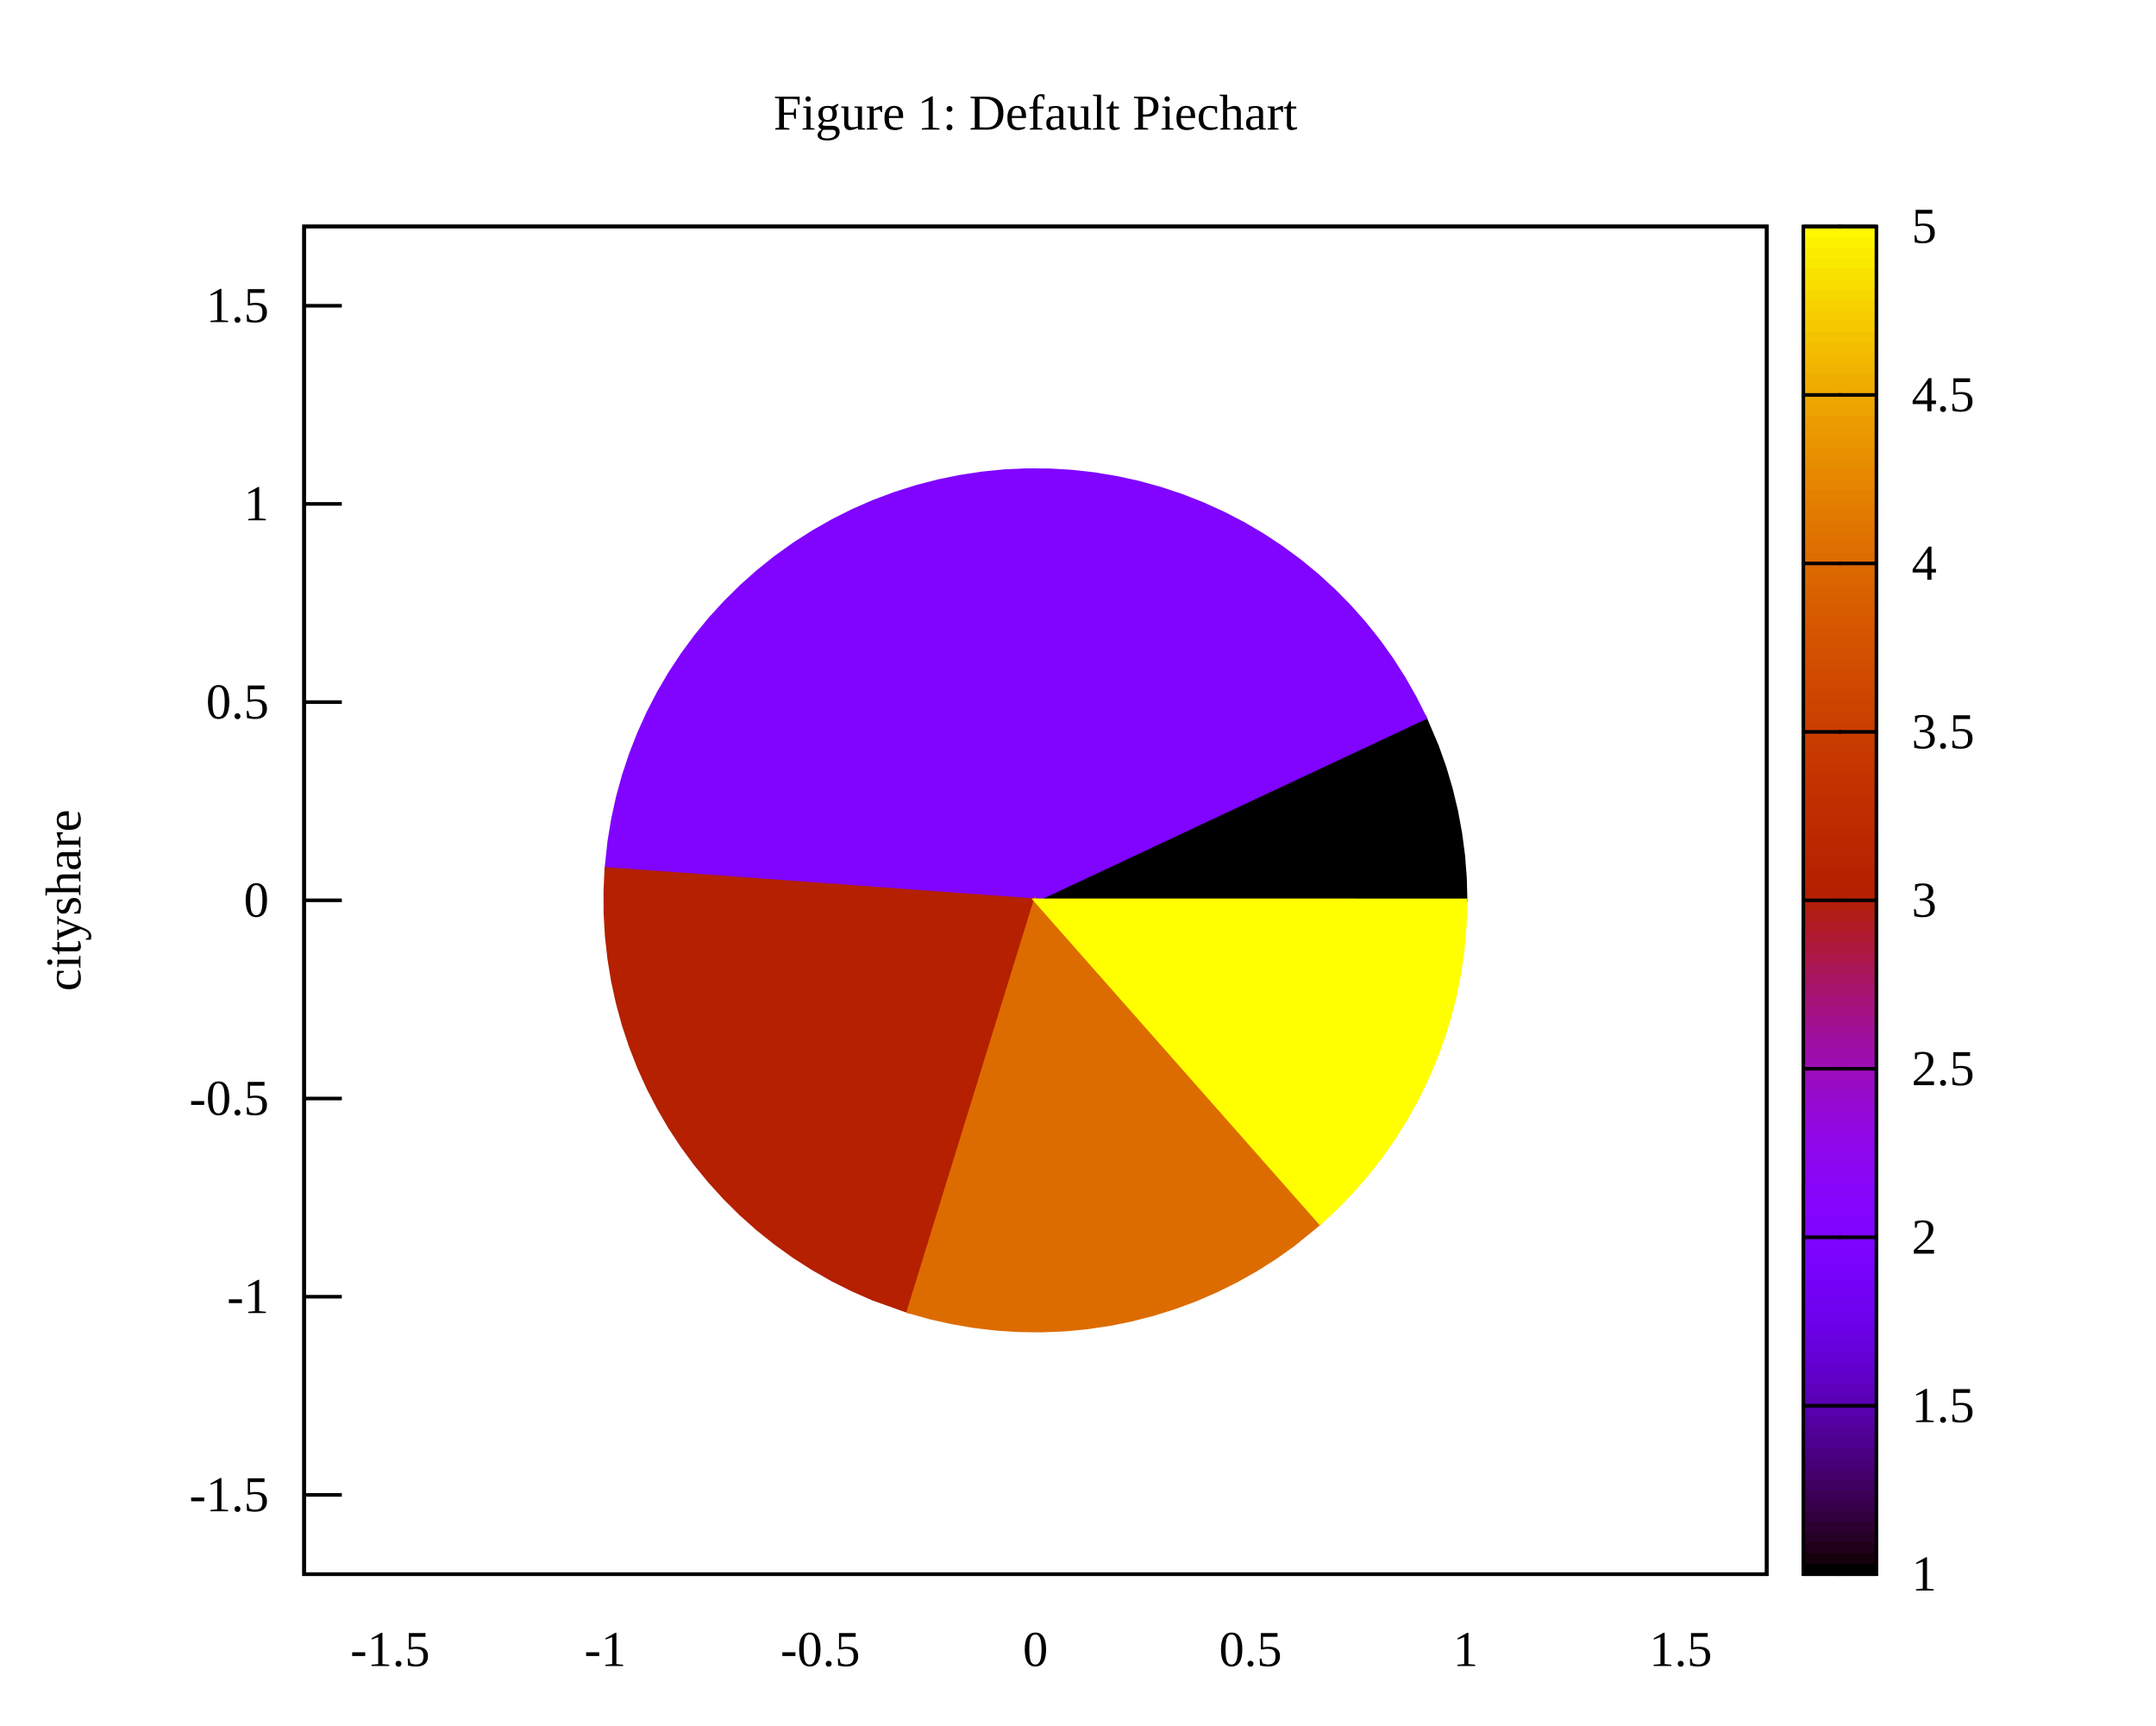
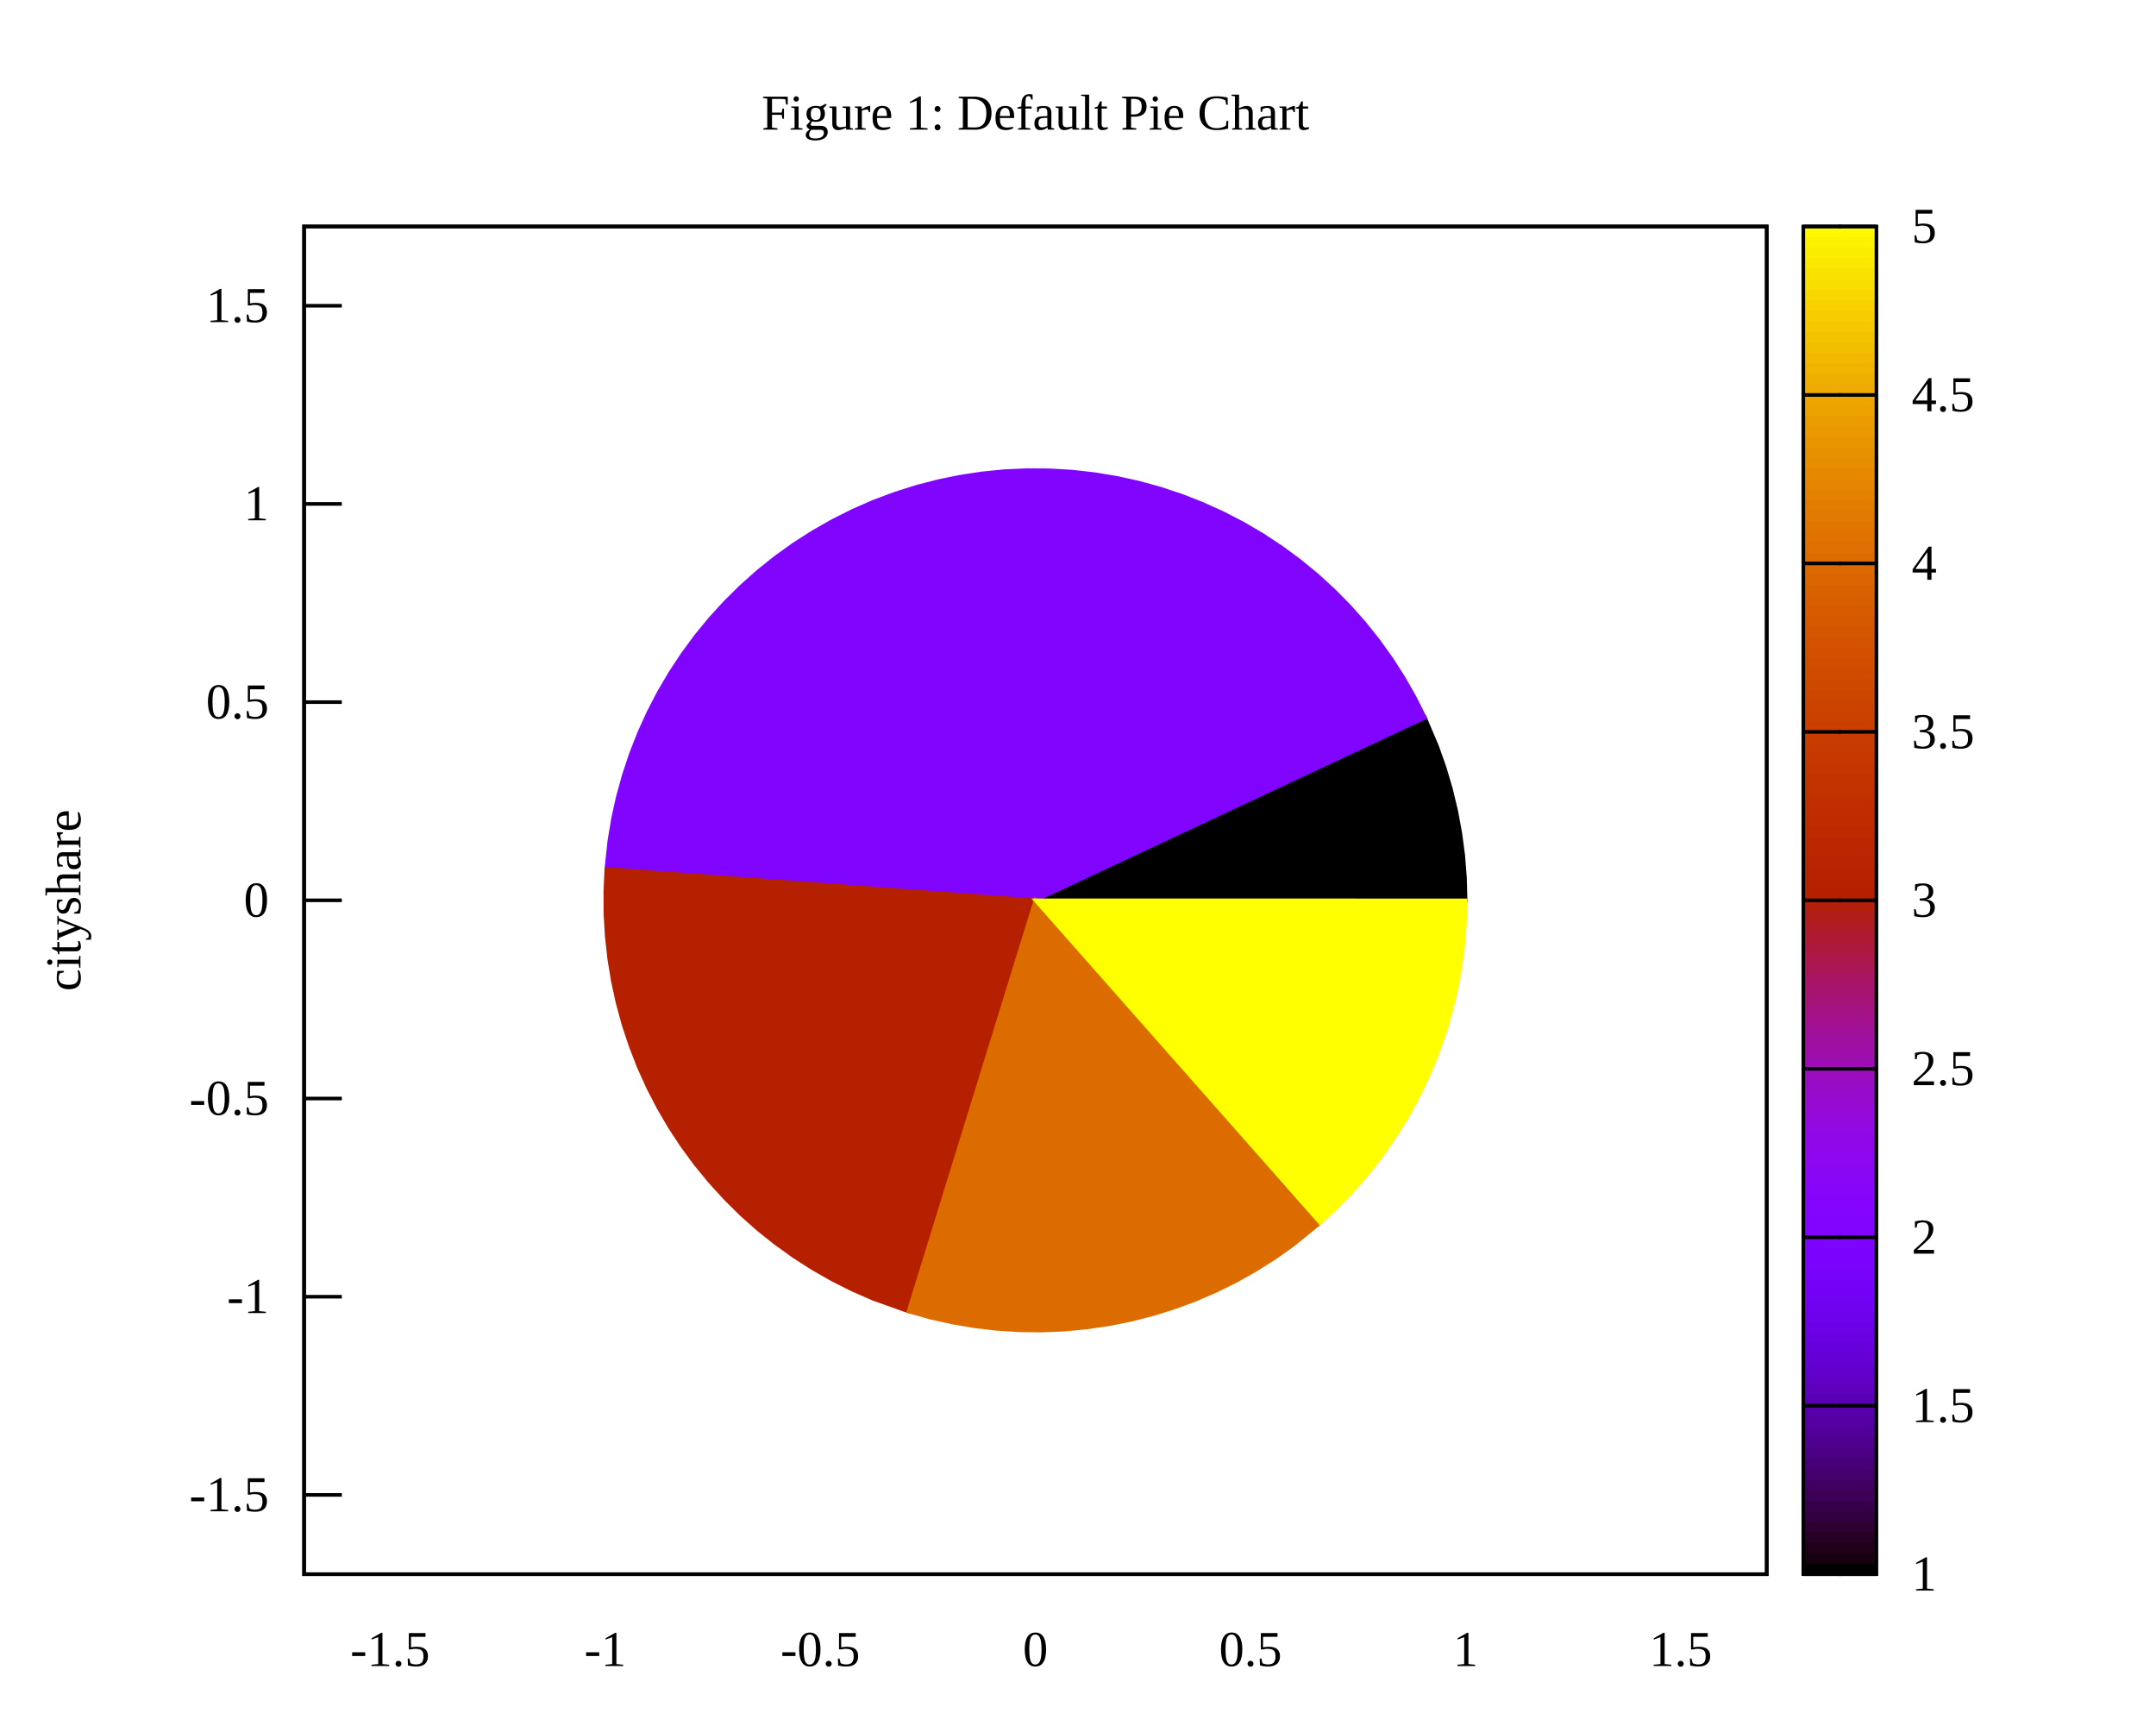
<svg xmlns="http://www.w3.org/2000/svg" xmlns:xlink="http://www.w3.org/1999/xlink" width="600" height="480" viewBox="0 0 600 480">
  <g id="gnuplot_canvas">
    <rect x="0" y="0" width="600" height="480" fill="none" />
    <defs>
      <circle id="gpDot" r="0.5" stroke-width="0.5" stroke="currentColor" />
      <path id="gpPt0" stroke-width="0.190" stroke="currentColor" d="M-1,0 h2 M0,-1 v2" />
      <path id="gpPt1" stroke-width="0.190" stroke="currentColor" d="M-1,-1 L1,1 M1,-1 L-1,1" />
      <path id="gpPt2" stroke-width="0.190" stroke="currentColor" d="M-1,0 L1,0 M0,-1 L0,1 M-1,-1 L1,1 M-1,1 L1,-1" />
      <rect id="gpPt3" stroke-width="0.190" stroke="currentColor" x="-1" y="-1" width="2" height="2" />
      <rect id="gpPt4" stroke-width="0.190" stroke="currentColor" fill="currentColor" x="-1" y="-1" width="2" height="2" />
      <circle id="gpPt5" stroke-width="0.190" stroke="currentColor" cx="0" cy="0" r="1" />
      <use xlink:href="#gpPt5" id="gpPt6" fill="currentColor" stroke="none" />
      <path id="gpPt7" stroke-width="0.190" stroke="currentColor" d="M0,-1.33 L-1.33,0.67 L1.33,0.67 z" />
      <use xlink:href="#gpPt7" id="gpPt8" fill="currentColor" stroke="none" />
      <use xlink:href="#gpPt7" id="gpPt9" stroke="currentColor" transform="rotate(180)" />
      <use xlink:href="#gpPt9" id="gpPt10" fill="currentColor" stroke="none" />
      <use xlink:href="#gpPt3" id="gpPt11" stroke="currentColor" transform="rotate(45)" />
      <use xlink:href="#gpPt11" id="gpPt12" fill="currentColor" stroke="none" />
      <path id="gpPt13" stroke-width="0.190" stroke="currentColor" d="M0,1.330 L1.265,0.411 L0.782,-1.067 L-0.782,-1.076 L-1.265,0.411 z" />
      <use xlink:href="#gpPt13" id="gpPt14" fill="currentColor" stroke="none" />
      <filter id="textbox" filterUnits="objectBoundingBox" x="0" y="0" height="1" width="1">
        <feFlood flood-color="white" flood-opacity="1" result="bgnd" />
        <feComposite in="SourceGraphic" in2="bgnd" operator="atop" />
      </filter>
      <filter id="greybox" filterUnits="objectBoundingBox" x="0" y="0" height="1" width="1">
        <feFlood flood-color="lightgrey" flood-opacity="1" result="grey" />
        <feComposite in="SourceGraphic" in2="grey" operator="atop" />
      </filter>
    </defs>
    <g fill="none" color="white" stroke="currentColor" stroke-width="1.00" stroke-linecap="butt" stroke-linejoin="miter">
</g>
    <g fill="none" color="black" stroke="currentColor" stroke-width="1.00" stroke-linecap="butt" stroke-linejoin="miter">
      <path stroke="black" d="M84.63,415.94 L95.13,415.94  " />
      <g transform="translate(74.84,420.49)" stroke="none" fill="black" font-family="Times New Roman" font-size="14.00" text-anchor="end">
        <text>
          <tspan font-family="Times New Roman">-1.5</tspan>
        </text>
      </g>
    </g>
    <g fill="none" color="black" stroke="currentColor" stroke-width="1.00" stroke-linecap="butt" stroke-linejoin="miter">
      <path stroke="black" d="M84.63,360.80 L95.13,360.80  " />
      <g transform="translate(74.84,365.35)" stroke="none" fill="black" font-family="Times New Roman" font-size="14.00" text-anchor="end">
        <text>
          <tspan font-family="Times New Roman">-1</tspan>
        </text>
      </g>
    </g>
    <g fill="none" color="black" stroke="currentColor" stroke-width="1.00" stroke-linecap="butt" stroke-linejoin="miter">
      <path stroke="black" d="M84.63,305.65 L95.13,305.65  " />
      <g transform="translate(74.84,310.20)" stroke="none" fill="black" font-family="Times New Roman" font-size="14.00" text-anchor="end">
        <text>
          <tspan font-family="Times New Roman">-0.5</tspan>
        </text>
      </g>
    </g>
    <g fill="none" color="black" stroke="currentColor" stroke-width="1.00" stroke-linecap="butt" stroke-linejoin="miter">
      <path stroke="black" d="M84.63,250.50 L95.13,250.50  " />
      <g transform="translate(74.84,255.05)" stroke="none" fill="black" font-family="Times New Roman" font-size="14.00" text-anchor="end">
        <text>
          <tspan font-family="Times New Roman"> 0</tspan>
        </text>
      </g>
    </g>
    <g fill="none" color="black" stroke="currentColor" stroke-width="1.00" stroke-linecap="butt" stroke-linejoin="miter">
      <path stroke="black" d="M84.63,195.36 L95.13,195.36  " />
      <g transform="translate(74.84,199.91)" stroke="none" fill="black" font-family="Times New Roman" font-size="14.00" text-anchor="end">
        <text>
          <tspan font-family="Times New Roman"> 0.5</tspan>
        </text>
      </g>
    </g>
    <g fill="none" color="black" stroke="currentColor" stroke-width="1.00" stroke-linecap="butt" stroke-linejoin="miter">
      <path stroke="black" d="M84.63,140.21 L95.13,140.21  " />
      <g transform="translate(74.84,144.76)" stroke="none" fill="black" font-family="Times New Roman" font-size="14.00" text-anchor="end">
        <text>
          <tspan font-family="Times New Roman"> 1</tspan>
        </text>
      </g>
    </g>
    <g fill="none" color="black" stroke="currentColor" stroke-width="1.00" stroke-linecap="butt" stroke-linejoin="miter">
      <path stroke="black" d="M84.63,85.07 L95.13,85.07  " />
      <g transform="translate(74.84,89.62)" stroke="none" fill="black" font-family="Times New Roman" font-size="14.00" text-anchor="end">
        <text>
          <tspan font-family="Times New Roman"> 1.5</tspan>
        </text>
      </g>
    </g>
    <g fill="none" color="black" stroke="currentColor" stroke-width="1.00" stroke-linecap="butt" stroke-linejoin="miter">
      <path stroke="black" d="M108.57,438.00 M108.57,63.01  " />
      <g transform="translate(108.57,463.55)" stroke="none" fill="black" font-family="Times New Roman" font-size="14.00" text-anchor="middle">
        <text>
          <tspan font-family="Times New Roman">-1.5</tspan>
        </text>
      </g>
    </g>
    <g fill="none" color="black" stroke="currentColor" stroke-width="1.00" stroke-linecap="butt" stroke-linejoin="miter">
      <path stroke="black" d="M168.43,438.00 M168.43,63.01  " />
      <g transform="translate(168.43,463.55)" stroke="none" fill="black" font-family="Times New Roman" font-size="14.00" text-anchor="middle">
        <text>
          <tspan font-family="Times New Roman">-1</tspan>
        </text>
      </g>
    </g>
    <g fill="none" color="black" stroke="currentColor" stroke-width="1.00" stroke-linecap="butt" stroke-linejoin="miter">
      <path stroke="black" d="M228.29,438.00 M228.29,63.01  " />
      <g transform="translate(228.29,463.55)" stroke="none" fill="black" font-family="Times New Roman" font-size="14.00" text-anchor="middle">
        <text>
          <tspan font-family="Times New Roman">-0.5</tspan>
        </text>
      </g>
    </g>
    <g fill="none" color="black" stroke="currentColor" stroke-width="1.00" stroke-linecap="butt" stroke-linejoin="miter">
      <path stroke="black" d="M288.15,438.00 M288.15,63.01  " />
      <g transform="translate(288.15,463.55)" stroke="none" fill="black" font-family="Times New Roman" font-size="14.00" text-anchor="middle">
        <text>
          <tspan font-family="Times New Roman"> 0</tspan>
        </text>
      </g>
    </g>
    <g fill="none" color="black" stroke="currentColor" stroke-width="1.00" stroke-linecap="butt" stroke-linejoin="miter">
      <path stroke="black" d="M348.01,438.00 M348.01,63.01  " />
      <g transform="translate(348.01,463.55)" stroke="none" fill="black" font-family="Times New Roman" font-size="14.00" text-anchor="middle">
        <text>
          <tspan font-family="Times New Roman"> 0.5</tspan>
        </text>
      </g>
    </g>
    <g fill="none" color="black" stroke="currentColor" stroke-width="1.00" stroke-linecap="butt" stroke-linejoin="miter">
      <path stroke="black" d="M407.87,438.00 M407.87,63.01  " />
      <g transform="translate(407.87,463.55)" stroke="none" fill="black" font-family="Times New Roman" font-size="14.00" text-anchor="middle">
        <text>
          <tspan font-family="Times New Roman"> 1</tspan>
        </text>
      </g>
    </g>
    <g fill="none" color="black" stroke="currentColor" stroke-width="1.00" stroke-linecap="butt" stroke-linejoin="miter">
      <path stroke="black" d="M467.73,438.00 M467.73,63.01  " />
      <g transform="translate(467.73,463.55)" stroke="none" fill="black" font-family="Times New Roman" font-size="14.00" text-anchor="middle">
        <text>
          <tspan font-family="Times New Roman"> 1.5</tspan>
        </text>
      </g>
    </g>
    <g fill="none" color="black" stroke="currentColor" stroke-width="1.00" stroke-linecap="butt" stroke-linejoin="miter">
</g>
    <g fill="none" color="black" stroke="currentColor" stroke-width="1.00" stroke-linecap="butt" stroke-linejoin="miter">
      <path stroke="black" d="M84.63,63.01 L84.63,438.00 L491.67,438.00 L491.67,63.01 L84.63,63.01 Z  " />
    </g>
    <g fill="none" color="black" stroke="currentColor" stroke-width="1.00" stroke-linecap="butt" stroke-linejoin="miter">
</g>
    <g id="gnuplot_plot_1" fill="none">
      <g fill="none" color="black" stroke="currentColor" stroke-width="1.00" stroke-linecap="butt" stroke-linejoin="miter">
        <g stroke="none" shape-rendering="crispEdges">
          <polygon fill="rgb(  0,   0,   0)" points="407.87,250.50 407.70,244.24 407.21,237.99 406.39,231.78 405.25,225.61 403.79,219.52 402.01,213.51 399.91,207.60 396.55,199.69 288.15,250.50 " />
        </g>
        <path stroke="rgb(  0,   0,   0)" d="M407.87,250.50 L407.70,244.24 L407.21,237.99 L406.39,231.78 L405.25,225.61 L403.79,219.52 L402.01,213.51 L399.91,207.60   L396.55,199.69 L288.15,250.50 L407.87,250.50 Z  " />
        <g stroke="none" shape-rendering="crispEdges">
          <polygon fill="rgb(128,   4, 255)" points="396.55,199.69 393.74,194.09 390.64,188.64 387.26,183.36 383.61,178.26 379.70,173.36 375.54,168.68 371.13,164.22 366.51,159.99 361.66,156.02 356.61,152.30 351.38,148.85 345.97,145.68 340.41,142.80 334.70,140.21 328.86,137.92 322.92,135.95 316.87,134.28 310.75,132.94 304.57,131.92 298.34,131.22 292.08,130.85 285.81,130.81 279.55,131.09 273.31,131.71 267.12,132.65 260.98,133.91 254.91,135.49 248.94,137.39 243.07,139.59 237.33,142.10 231.73,144.91 226.28,148.01 221.00,151.39 215.90,155.04 211.00,158.95 206.32,163.11 201.86,167.52 197.63,172.14 193.66,176.99 189.94,182.04 186.49,187.27 183.32,192.68 180.44,198.24 177.85,203.95 175.56,209.79 173.59,215.73 171.92,221.78 170.58,227.90 169.56,234.08 168.74,241.77 288.15,250.50 " />
        </g>
        <path stroke="rgb(128,   4, 255)" d="M396.55,199.69 L393.74,194.09 L390.64,188.64 L387.26,183.36 L383.61,178.26 L379.70,173.36 L375.54,168.68 L371.13,164.22   L366.51,159.99 L361.66,156.02 L356.61,152.30 L351.38,148.85 L345.97,145.68 L340.41,142.80 L334.70,140.21 L328.86,137.92   L322.92,135.95 L316.87,134.28 L310.75,132.94 L304.57,131.92 L298.34,131.22 L292.08,130.85 L285.81,130.81 L279.55,131.09   L273.31,131.71 L267.12,132.65 L260.98,133.91 L254.91,135.49 L248.94,137.39 L243.07,139.59 L237.33,142.10 L231.73,144.91   L226.28,148.01 L221.00,151.39 L215.90,155.04 L211.00,158.95 L206.32,163.11 L201.86,167.52 L197.63,172.14 L193.66,176.99   L189.94,182.04 L186.49,187.27 L183.32,192.68 L180.44,198.24 L177.85,203.95 L175.56,209.79 L173.59,215.73 L171.92,221.78   L170.58,227.90 L169.56,234.08 L168.74,241.77 L288.15,250.50 L396.55,199.69 Z  " />
        <g stroke="none" shape-rendering="crispEdges">
          <polygon fill="rgb(180,  32,   0)" points="168.74,241.77 168.45,248.03 168.48,254.29 168.85,260.55 169.54,266.78 170.55,272.97 171.89,279.09 173.54,285.14 175.51,291.09 177.79,296.93 180.37,302.64 183.25,308.21 186.41,313.62 189.85,318.85 193.57,323.91 197.54,328.75 201.76,333.39 206.21,337.80 210.89,341.97 215.79,345.88 220.88,349.54 226.15,352.92 231.60,356.03 237.20,358.84 242.94,361.36 252.82,364.89 288.15,250.50 " />
        </g>
        <path stroke="rgb(180,  32,   0)" d="M168.74,241.77 L168.45,248.03 L168.48,254.29 L168.85,260.55 L169.54,266.78 L170.55,272.97 L171.89,279.09 L173.54,285.14   L175.51,291.09 L177.79,296.93 L180.37,302.64 L183.25,308.21 L186.41,313.62 L189.85,318.85 L193.57,323.91 L197.54,328.75   L201.76,333.39 L206.21,337.80 L210.89,341.97 L215.79,345.88 L220.88,349.54 L226.15,352.92 L231.60,356.03 L237.20,358.84   L242.94,361.36 L252.82,364.89 L288.15,250.50 L168.74,241.77 Z  " />
        <g stroke="none" shape-rendering="crispEdges">
          <polygon fill="rgb(221, 108,   0)" points="252.82,364.89 258.85,366.59 264.97,367.96 271.15,369.01 277.37,369.74 283.63,370.14 289.89,370.21 296.16,369.96 302.40,369.37 308.60,368.46 314.74,367.23 320.82,365.68 326.80,363.81 332.68,361.63 338.43,359.15 344.05,356.37 349.51,353.30 354.81,349.95 359.92,346.32 367.38,340.25 288.15,250.50 " />
        </g>
        <path stroke="rgb(221, 108,   0)" d="M252.82,364.89 L258.85,366.59 L264.97,367.96 L271.15,369.01 L277.37,369.74 L283.63,370.14 L289.89,370.21 L296.16,369.96   L302.40,369.37 L308.60,368.46 L314.74,367.23 L320.82,365.68 L326.80,363.81 L332.68,361.63 L338.43,359.15 L344.05,356.37   L349.51,353.30 L354.81,349.95 L359.92,346.32 L367.38,340.25 L288.15,250.50 L252.82,364.89 Z  " />
        <g stroke="none" shape-rendering="crispEdges">
          <polygon fill="rgb(255, 255,   0)" points="367.38,340.25 371.97,335.98 376.33,331.48 380.45,326.75 384.31,321.81 387.91,316.68 391.24,311.37 394.28,305.89 397.04,300.26 399.49,294.50 401.64,288.61 403.48,282.62 405.00,276.54 406.20,270.38 407.08,264.18 407.63,257.93 407.87,250.51 288.15,250.50 " />
        </g>
        <path stroke="rgb(255, 255,   0)" d="M367.38,340.25 L371.97,335.98 L376.33,331.48 L380.45,326.75 L384.31,321.81 L387.91,316.68 L391.24,311.37 L394.28,305.89   L397.04,300.26 L399.49,294.50 L401.64,288.61 L403.48,282.62 L405.00,276.54 L406.20,270.38 L407.08,264.18 L407.63,257.93   L407.87,250.51 L288.15,250.50 L367.38,340.25 Z  " />
      </g>
    </g>
    <g fill="none" color="white" stroke="rgb(255, 255,   0)" stroke-width="2.00" stroke-linecap="butt" stroke-linejoin="miter">
</g>
    <g fill="none" color="black" stroke="currentColor" stroke-width="2.00" stroke-linecap="butt" stroke-linejoin="miter">
</g>
    <g fill="none" color="black" stroke="black" stroke-width="1.00" stroke-linecap="butt" stroke-linejoin="miter">
</g>
    <g fill="none" color="black" stroke="currentColor" stroke-width="1.00" stroke-linecap="butt" stroke-linejoin="miter">
      <path stroke="black" d="M84.63,63.01 L84.63,438.00 L491.67,438.00 L491.67,63.01 L84.63,63.01 Z  " />
      <g transform="translate(22.38,250.51) rotate(270.00)" stroke="none" fill="black" font-family="Times New Roman" font-size="14.00" text-anchor="middle">
        <text>
          <tspan font-family="Times New Roman">cityshare</tspan>
        </text>
      </g>
    </g>
    <g fill="none" color="black" stroke="currentColor" stroke-width="1.00" stroke-linecap="butt" stroke-linejoin="miter">
</g>
    <g fill="none" color="black" stroke="currentColor" stroke-width="1.00" stroke-linecap="butt" stroke-linejoin="miter">
      <g stroke="none" shape-rendering="crispEdges">
        <polygon fill="rgb(  0,   0,   0)" points="501.85,438.00 522.20,438.00 522.20,435.07 501.85,435.07 " />
        <polygon fill="rgb( 23,   0,  13)" points="501.85,435.08 522.20,435.08 522.20,432.14 501.85,432.14 " />
        <polygon fill="rgb( 32,   0,  25)" points="501.85,432.15 522.20,432.15 522.20,429.21 501.85,429.21 " />
        <polygon fill="rgb( 39,   0,  37)" points="501.85,429.22 522.20,429.22 522.20,426.28 501.85,426.28 " />
        <polygon fill="rgb( 45,   0,  50)" points="501.85,426.29 522.20,426.29 522.20,423.35 501.85,423.35 " />
        <polygon fill="rgb( 50,   0,  62)" points="501.85,423.36 522.20,423.36 522.20,420.42 501.85,420.42 " />
        <polygon fill="rgb( 55,   0,  74)" points="501.85,420.43 522.20,420.43 522.20,417.49 501.85,417.49 " />
        <polygon fill="rgb( 60,   0,  86)" points="501.85,417.50 522.20,417.50 522.20,414.56 501.85,414.56 " />
        <polygon fill="rgb( 64,   0,  98)" points="501.85,414.57 522.20,414.57 522.20,411.63 501.85,411.63 " />
        <polygon fill="rgb( 68,   0, 109)" points="501.85,411.64 522.20,411.64 522.20,408.70 501.85,408.70 " />
        <polygon fill="rgb( 71,   0, 120)" points="501.85,408.71 522.20,408.71 522.20,405.77 501.85,405.77 " />
        <polygon fill="rgb( 75,   0, 131)" points="501.85,405.78 522.20,405.78 522.20,402.84 501.85,402.84 " />
        <polygon fill="rgb( 78,   0, 142)" points="501.85,402.85 522.20,402.85 522.20,399.91 501.85,399.91 " />
        <polygon fill="rgb( 81,   0, 152)" points="501.85,399.92 522.20,399.92 522.20,396.98 501.85,396.98 " />
        <polygon fill="rgb( 84,   0, 162)" points="501.85,396.99 522.20,396.99 522.20,394.05 501.85,394.05 " />
        <polygon fill="rgb( 87,   0, 171)" points="501.85,394.06 522.20,394.06 522.20,391.12 501.85,391.12 " />
        <polygon fill="rgb( 90,   0, 180)" points="501.85,391.13 522.20,391.13 522.20,388.19 501.85,388.19 " />
        <polygon fill="rgb( 93,   1, 189)" points="501.85,388.20 522.20,388.20 522.20,385.26 501.85,385.26 " />
        <polygon fill="rgb( 96,   1, 197)" points="501.85,385.27 522.20,385.27 522.20,382.33 501.85,382.33 " />
        <polygon fill="rgb( 98,   1, 205)" points="501.85,382.34 522.20,382.34 522.20,379.40 501.85,379.40 " />
        <polygon fill="rgb(101,   1, 212)" points="501.85,379.41 522.20,379.41 522.20,376.47 501.85,376.47 " />
        <polygon fill="rgb(103,   1, 219)" points="501.85,376.48 522.20,376.48 522.20,373.54 501.85,373.54 " />
        <polygon fill="rgb(106,   1, 225)" points="501.85,373.55 522.20,373.55 522.20,370.61 501.85,370.61 " />
        <polygon fill="rgb(108,   1, 231)" points="501.85,370.62 522.20,370.62 522.20,367.68 501.85,367.68 " />
        <polygon fill="rgb(110,   2, 236)" points="501.85,367.69 522.20,367.69 522.20,364.75 501.85,364.75 " />
        <polygon fill="rgb(113,   2, 240)" points="501.85,364.76 522.20,364.76 522.20,361.83 501.85,361.83 " />
        <polygon fill="rgb(115,   2, 244)" points="501.85,361.84 522.20,361.84 522.20,358.90 501.85,358.90 " />
        <polygon fill="rgb(117,   2, 247)" points="501.85,358.91 522.20,358.91 522.20,355.97 501.85,355.97 " />
        <polygon fill="rgb(119,   3, 250)" points="501.85,355.98 522.20,355.98 522.20,353.04 501.85,353.04 " />
        <polygon fill="rgb(121,   3, 252)" points="501.85,353.05 522.20,353.05 522.20,350.11 501.85,350.11 " />
        <polygon fill="rgb(123,   3, 254)" points="501.85,350.12 522.20,350.12 522.20,347.18 501.85,347.18 " />
        <polygon fill="rgb(125,   4, 255)" points="501.85,347.19 522.20,347.19 522.20,344.25 501.85,344.25 " />
        <polygon fill="rgb(128,   4, 255)" points="501.85,344.26 522.20,344.26 522.20,341.32 501.85,341.32 " />
        <polygon fill="rgb(129,   4, 255)" points="501.85,341.33 522.20,341.33 522.20,338.39 501.85,338.39 " />
        <polygon fill="rgb(131,   5, 254)" points="501.85,338.40 522.20,338.40 522.20,335.46 501.85,335.46 " />
        <polygon fill="rgb(133,   5, 252)" points="501.85,335.47 522.20,335.47 522.20,332.53 501.85,332.53 " />
        <polygon fill="rgb(135,   6, 250)" points="501.85,332.54 522.20,332.54 522.20,329.60 501.85,329.60 " />
        <polygon fill="rgb(137,   6, 247)" points="501.85,329.61 522.20,329.61 522.20,326.67 501.85,326.67 " />
        <polygon fill="rgb(139,   7, 244)" points="501.85,326.68 522.20,326.68 522.20,323.74 501.85,323.74 " />
        <polygon fill="rgb(141,   7, 240)" points="501.85,323.75 522.20,323.75 522.20,320.81 501.85,320.81 " />
        <polygon fill="rgb(143,   8, 236)" points="501.85,320.82 522.20,320.82 522.20,317.88 501.85,317.88 " />
        <polygon fill="rgb(144,   8, 231)" points="501.85,317.89 522.20,317.89 522.20,314.95 501.85,314.95 " />
        <polygon fill="rgb(146,   9, 225)" points="501.85,314.96 522.20,314.96 522.20,312.02 501.85,312.02 " />
        <polygon fill="rgb(148,  10, 219)" points="501.85,312.03 522.20,312.03 522.20,309.09 501.85,309.09 " />
        <polygon fill="rgb(150,  10, 212)" points="501.85,309.10 522.20,309.10 522.20,306.16 501.85,306.16 " />
        <polygon fill="rgb(151,  11, 205)" points="501.85,306.17 522.20,306.17 522.20,303.23 501.85,303.23 " />
        <polygon fill="rgb(153,  12, 197)" points="501.85,303.24 522.20,303.24 522.20,300.30 501.85,300.30 " />
        <polygon fill="rgb(155,  13, 189)" points="501.85,300.31 522.20,300.31 522.20,297.37 501.85,297.37 " />
        <polygon fill="rgb(156,  13, 180)" points="501.85,297.38 522.20,297.38 522.20,294.44 501.85,294.44 " />
        <polygon fill="rgb(158,  14, 171)" points="501.85,294.45 522.20,294.45 522.20,291.51 501.85,291.51 " />
        <polygon fill="rgb(159,  15, 162)" points="501.85,291.52 522.20,291.52 522.20,288.58 501.85,288.58 " />
        <polygon fill="rgb(161,  16, 152)" points="501.85,288.59 522.20,288.59 522.20,285.66 501.85,285.66 " />
        <polygon fill="rgb(163,  17, 142)" points="501.85,285.67 522.20,285.67 522.20,282.73 501.85,282.73 " />
        <polygon fill="rgb(164,  18, 131)" points="501.85,282.74 522.20,282.74 522.20,279.80 501.85,279.80 " />
        <polygon fill="rgb(166,  19, 120)" points="501.85,279.81 522.20,279.81 522.20,276.87 501.85,276.87 " />
        <polygon fill="rgb(167,  20, 109)" points="501.85,276.88 522.20,276.88 522.20,273.94 501.85,273.94 " />
        <polygon fill="rgb(169,  21,  98)" points="501.85,273.95 522.20,273.95 522.20,271.01 501.85,271.01 " />
        <polygon fill="rgb(170,  23,  86)" points="501.85,271.02 522.20,271.02 522.20,268.08 501.85,268.08 " />
        <polygon fill="rgb(172,  24,  74)" points="501.85,268.09 522.20,268.09 522.20,265.15 501.85,265.15 " />
        <polygon fill="rgb(173,  25,  62)" points="501.85,265.16 522.20,265.16 522.20,262.22 501.85,262.22 " />
        <polygon fill="rgb(175,  26,  50)" points="501.85,262.23 522.20,262.23 522.20,259.29 501.85,259.29 " />
        <polygon fill="rgb(176,  28,  37)" points="501.85,259.30 522.20,259.30 522.20,256.36 501.85,256.36 " />
        <polygon fill="rgb(177,  29,  25)" points="501.85,256.37 522.20,256.37 522.20,253.43 501.85,253.43 " />
        <polygon fill="rgb(179,  30,  13)" points="501.85,253.44 522.20,253.44 522.20,250.50 501.85,250.50 " />
        <polygon fill="rgb(180,  32,   0)" points="501.85,250.51 522.20,250.51 522.20,247.57 501.85,247.57 " />
        <polygon fill="rgb(182,  33,   0)" points="501.85,247.58 522.20,247.58 522.20,244.64 501.85,244.64 " />
        <polygon fill="rgb(183,  35,   0)" points="501.85,244.65 522.20,244.65 522.20,241.71 501.85,241.71 " />
        <polygon fill="rgb(184,  37,   0)" points="501.85,241.72 522.20,241.72 522.20,238.78 501.85,238.78 " />
        <polygon fill="rgb(186,  38,   0)" points="501.85,238.79 522.20,238.79 522.20,235.85 501.85,235.85 " />
        <polygon fill="rgb(187,  40,   0)" points="501.85,235.86 522.20,235.86 522.20,232.92 501.85,232.92 " />
        <polygon fill="rgb(189,  42,   0)" points="501.85,232.93 522.20,232.93 522.20,229.99 501.85,229.99 " />
        <polygon fill="rgb(190,  44,   0)" points="501.85,230.00 522.20,230.00 522.20,227.06 501.85,227.06 " />
        <polygon fill="rgb(191,  45,   0)" points="501.85,227.07 522.20,227.07 522.20,224.13 501.85,224.13 " />
        <polygon fill="rgb(193,  47,   0)" points="501.85,224.14 522.20,224.14 522.20,221.20 501.85,221.20 " />
        <polygon fill="rgb(194,  49,   0)" points="501.85,221.21 522.20,221.21 522.20,218.27 501.85,218.27 " />
        <polygon fill="rgb(195,  51,   0)" points="501.85,218.28 522.20,218.28 522.20,215.34 501.85,215.34 " />
        <polygon fill="rgb(196,  53,   0)" points="501.85,215.35 522.20,215.35 522.20,212.42 501.85,212.42 " />
        <polygon fill="rgb(198,  56,   0)" points="501.85,212.43 522.20,212.43 522.20,209.49 501.85,209.49 " />
        <polygon fill="rgb(199,  58,   0)" points="501.85,209.50 522.20,209.50 522.20,206.56 501.85,206.56 " />
        <polygon fill="rgb(200,  60,   0)" points="501.85,206.57 522.20,206.57 522.20,203.63 501.85,203.63 " />
        <polygon fill="rgb(202,  62,   0)" points="501.85,203.64 522.20,203.64 522.20,200.70 501.85,200.70 " />
        <polygon fill="rgb(203,  65,   0)" points="501.85,200.71 522.20,200.71 522.20,197.77 501.85,197.77 " />
        <polygon fill="rgb(204,  67,   0)" points="501.85,197.78 522.20,197.78 522.20,194.84 501.85,194.84 " />
        <polygon fill="rgb(205,  70,   0)" points="501.85,194.85 522.20,194.85 522.20,191.91 501.85,191.91 " />
        <polygon fill="rgb(207,  72,   0)" points="501.85,191.92 522.20,191.92 522.20,188.98 501.85,188.98 " />
        <polygon fill="rgb(208,  75,   0)" points="501.85,188.99 522.20,188.99 522.20,186.05 501.85,186.05 " />
        <polygon fill="rgb(209,  77,   0)" points="501.85,186.06 522.20,186.06 522.20,183.12 501.85,183.12 " />
        <polygon fill="rgb(210,  80,   0)" points="501.85,183.13 522.20,183.13 522.20,180.19 501.85,180.19 " />
        <polygon fill="rgb(211,  83,   0)" points="501.85,180.20 522.20,180.20 522.20,177.26 501.85,177.26 " />
        <polygon fill="rgb(213,  86,   0)" points="501.85,177.27 522.20,177.27 522.20,174.33 501.85,174.33 " />
        <polygon fill="rgb(214,  89,   0)" points="501.85,174.34 522.20,174.34 522.20,171.40 501.85,171.40 " />
        <polygon fill="rgb(215,  92,   0)" points="501.85,171.41 522.20,171.41 522.20,168.47 501.85,168.47 " />
        <polygon fill="rgb(216,  95,   0)" points="501.85,168.48 522.20,168.48 522.20,165.54 501.85,165.54 " />
        <polygon fill="rgb(217,  98,   0)" points="501.85,165.55 522.20,165.55 522.20,162.61 501.85,162.61 " />
        <polygon fill="rgb(219, 101,   0)" points="501.85,162.62 522.20,162.62 522.20,159.68 501.85,159.68 " />
        <polygon fill="rgb(220, 104,   0)" points="501.85,159.69 522.20,159.69 522.20,156.75 501.85,156.75 " />
        <polygon fill="rgb(221, 108,   0)" points="501.85,156.76 522.20,156.76 522.20,153.82 501.85,153.82 " />
        <polygon fill="rgb(222, 111,   0)" points="501.85,153.83 522.20,153.83 522.20,150.89 501.85,150.89 " />
        <polygon fill="rgb(223, 114,   0)" points="501.85,150.90 522.20,150.90 522.20,147.96 501.85,147.96 " />
        <polygon fill="rgb(224, 118,   0)" points="501.85,147.97 522.20,147.97 522.20,145.03 501.85,145.03 " />
        <polygon fill="rgb(225, 122,   0)" points="501.85,145.04 522.20,145.04 522.20,142.10 501.85,142.10 " />
        <polygon fill="rgb(227, 125,   0)" points="501.85,142.11 522.20,142.11 522.20,139.17 501.85,139.17 " />
        <polygon fill="rgb(228, 129,   0)" points="501.85,139.18 522.20,139.18 522.20,136.25 501.85,136.25 " />
        <polygon fill="rgb(229, 133,   0)" points="501.85,136.26 522.20,136.26 522.20,133.32 501.85,133.32 " />
        <polygon fill="rgb(230, 137,   0)" points="501.85,133.33 522.20,133.33 522.20,130.39 501.85,130.39 " />
        <polygon fill="rgb(231, 141,   0)" points="501.85,130.40 522.20,130.40 522.20,127.46 501.85,127.46 " />
        <polygon fill="rgb(232, 145,   0)" points="501.85,127.47 522.20,127.47 522.20,124.53 501.85,124.53 " />
        <polygon fill="rgb(233, 149,   0)" points="501.85,124.54 522.20,124.54 522.20,121.60 501.85,121.60 " />
        <polygon fill="rgb(234, 153,   0)" points="501.85,121.61 522.20,121.61 522.20,118.67 501.85,118.67 " />
        <polygon fill="rgb(235, 157,   0)" points="501.85,118.68 522.20,118.68 522.20,115.74 501.85,115.74 " />
        <polygon fill="rgb(236, 162,   0)" points="501.85,115.75 522.20,115.75 522.20,112.81 501.85,112.81 " />
        <polygon fill="rgb(237, 166,   0)" points="501.85,112.82 522.20,112.82 522.20,109.88 501.85,109.88 " />
        <polygon fill="rgb(239, 171,   0)" points="501.85,109.89 522.20,109.89 522.20,106.95 501.85,106.95 " />
        <polygon fill="rgb(240, 175,   0)" points="501.85,106.96 522.20,106.96 522.20,104.02 501.85,104.02 " />
        <polygon fill="rgb(241, 180,   0)" points="501.85,104.03 522.20,104.03 522.20,101.09 501.85,101.09 " />
        <polygon fill="rgb(242, 185,   0)" points="501.85,101.10 522.20,101.10 522.20,98.16 501.85,98.16 " />
        <polygon fill="rgb(243, 190,   0)" points="501.85,98.17 522.20,98.17 522.20,95.23 501.85,95.23 " />
        <polygon fill="rgb(244, 195,   0)" points="501.85,95.24 522.20,95.24 522.20,92.30 501.85,92.30 " />
        <polygon fill="rgb(245, 200,   0)" points="501.85,92.31 522.20,92.31 522.20,89.37 501.85,89.37 " />
        <polygon fill="rgb(246, 205,   0)" points="501.85,89.38 522.20,89.38 522.20,86.44 501.85,86.44 " />
        <polygon fill="rgb(247, 210,   0)" points="501.85,86.45 522.20,86.45 522.20,83.51 501.85,83.51 " />
        <polygon fill="rgb(248, 215,   0)" points="501.85,83.52 522.20,83.52 522.20,80.58 501.85,80.58 " />
        <polygon fill="rgb(249, 221,   0)" points="501.85,80.59 522.20,80.59 522.20,77.65 501.85,77.65 " />
        <polygon fill="rgb(250, 226,   0)" points="501.85,77.66 522.20,77.66 522.20,74.72 501.85,74.72 " />
        <polygon fill="rgb(251, 232,   0)" points="501.85,74.73 522.20,74.73 522.20,71.79 501.85,71.79 " />
        <polygon fill="rgb(252, 237,   0)" points="501.85,71.80 522.20,71.80 522.20,68.86 501.85,68.86 " />
        <polygon fill="rgb(253, 243,   0)" points="501.85,68.87 522.20,68.87 522.20,65.93 501.85,65.93 " />
        <polygon fill="rgb(254, 249,   0)" points="501.85,65.94 522.20,65.94 522.20,63.01 501.85,63.01 " />
      </g>
    </g>
    <g fill="none" color="black" stroke="currentColor" stroke-width="1.00" stroke-linecap="butt" stroke-linejoin="miter">
      <path stroke="black" d="M501.85,438.00 L522.20,438.00 L522.20,63.01 L501.85,63.01 L501.85,438.00 Z  " />
    </g>
    <g fill="none" color="black" stroke="currentColor" stroke-width="1.00" stroke-linecap="butt" stroke-linejoin="miter">
</g>
    <g fill="none" color="black" stroke="currentColor" stroke-width="1.00" stroke-linecap="butt" stroke-linejoin="miter">
      <path stroke="black" d="M522.20,438.00 L511.70,438.00  " />
      <g transform="translate(531.99,442.55)" stroke="none" fill="black" font-family="Times New Roman" font-size="14.00" text-anchor="start">
        <text>
          <tspan font-family="Times New Roman"> 1</tspan>
        </text>
      </g>
    </g>
    <g fill="none" color="black" stroke="currentColor" stroke-width="1.00" stroke-linecap="butt" stroke-linejoin="miter">
      <path stroke="black" d="M501.85,438.00 L512.35,438.00 M522.20,391.13 L511.70,391.13  " />
      <g transform="translate(531.99,395.68)" stroke="none" fill="black" font-family="Times New Roman" font-size="14.00" text-anchor="start">
        <text>
          <tspan font-family="Times New Roman"> 1.5</tspan>
        </text>
      </g>
    </g>
    <g fill="none" color="black" stroke="currentColor" stroke-width="1.00" stroke-linecap="butt" stroke-linejoin="miter">
      <path stroke="black" d="M501.85,391.13 L512.35,391.13 M522.20,344.26 L511.70,344.26  " />
      <g transform="translate(531.99,348.81)" stroke="none" fill="black" font-family="Times New Roman" font-size="14.00" text-anchor="start">
        <text>
          <tspan font-family="Times New Roman"> 2</tspan>
        </text>
      </g>
    </g>
    <g fill="none" color="black" stroke="currentColor" stroke-width="1.00" stroke-linecap="butt" stroke-linejoin="miter">
      <path stroke="black" d="M501.85,344.26 L512.35,344.26 M522.20,297.38 L511.70,297.38  " />
      <g transform="translate(531.99,301.93)" stroke="none" fill="black" font-family="Times New Roman" font-size="14.00" text-anchor="start">
        <text>
          <tspan font-family="Times New Roman"> 2.5</tspan>
        </text>
      </g>
    </g>
    <g fill="none" color="black" stroke="currentColor" stroke-width="1.00" stroke-linecap="butt" stroke-linejoin="miter">
      <path stroke="black" d="M501.85,297.38 L512.35,297.38 M522.20,250.51 L511.70,250.51  " />
      <g transform="translate(531.99,255.06)" stroke="none" fill="black" font-family="Times New Roman" font-size="14.00" text-anchor="start">
        <text>
          <tspan font-family="Times New Roman"> 3</tspan>
        </text>
      </g>
    </g>
    <g fill="none" color="black" stroke="currentColor" stroke-width="1.00" stroke-linecap="butt" stroke-linejoin="miter">
      <path stroke="black" d="M501.85,250.51 L512.35,250.51 M522.20,203.64 L511.70,203.64  " />
      <g transform="translate(531.99,208.19)" stroke="none" fill="black" font-family="Times New Roman" font-size="14.00" text-anchor="start">
        <text>
          <tspan font-family="Times New Roman"> 3.5</tspan>
        </text>
      </g>
    </g>
    <g fill="none" color="black" stroke="currentColor" stroke-width="1.00" stroke-linecap="butt" stroke-linejoin="miter">
      <path stroke="black" d="M501.85,203.64 L512.35,203.64 M522.20,156.76 L511.70,156.76  " />
      <g transform="translate(531.99,161.31)" stroke="none" fill="black" font-family="Times New Roman" font-size="14.00" text-anchor="start">
        <text>
          <tspan font-family="Times New Roman"> 4</tspan>
        </text>
      </g>
    </g>
    <g fill="none" color="black" stroke="currentColor" stroke-width="1.00" stroke-linecap="butt" stroke-linejoin="miter">
      <path stroke="black" d="M501.85,156.76 L512.35,156.76 M522.20,109.89 L511.70,109.89  " />
      <g transform="translate(531.99,114.44)" stroke="none" fill="black" font-family="Times New Roman" font-size="14.00" text-anchor="start">
        <text>
          <tspan font-family="Times New Roman"> 4.5</tspan>
        </text>
      </g>
    </g>
    <g fill="none" color="black" stroke="currentColor" stroke-width="1.00" stroke-linecap="butt" stroke-linejoin="miter">
      <path stroke="black" d="M501.85,109.89 L512.35,109.89 M522.20,63.01 L511.70,63.01  " />
      <g transform="translate(531.99,67.56)" stroke="none" fill="black" font-family="Times New Roman" font-size="14.00" text-anchor="start">
        <text>
          <tspan font-family="Times New Roman"> 5</tspan>
        </text>
      </g>
    </g>
    <g fill="none" color="black" stroke="currentColor" stroke-width="1.00" stroke-linecap="butt" stroke-linejoin="miter">
      <path stroke="black" d="M501.85,63.01 L512.35,63.01  " />
    </g>
    <g fill="none" color="black" stroke="currentColor" stroke-width="1.00" stroke-linecap="butt" stroke-linejoin="miter">
      <g transform="translate(288.15,36.06)" stroke="none" fill="black" font-family="Times New Roman" font-size="14.00" text-anchor="middle">
        <text>
-           <tspan font-family="Times New Roman">Figure 1: Default Piechart</tspan>
+           <tspan font-family="Times New Roman">Figure 1: Default Pie Chart</tspan>
        </text>
      </g>
    </g>
    <g fill="none" color="black" stroke="currentColor" stroke-width="1.00" stroke-linecap="butt" stroke-linejoin="miter">
</g>
  </g>
</svg>
